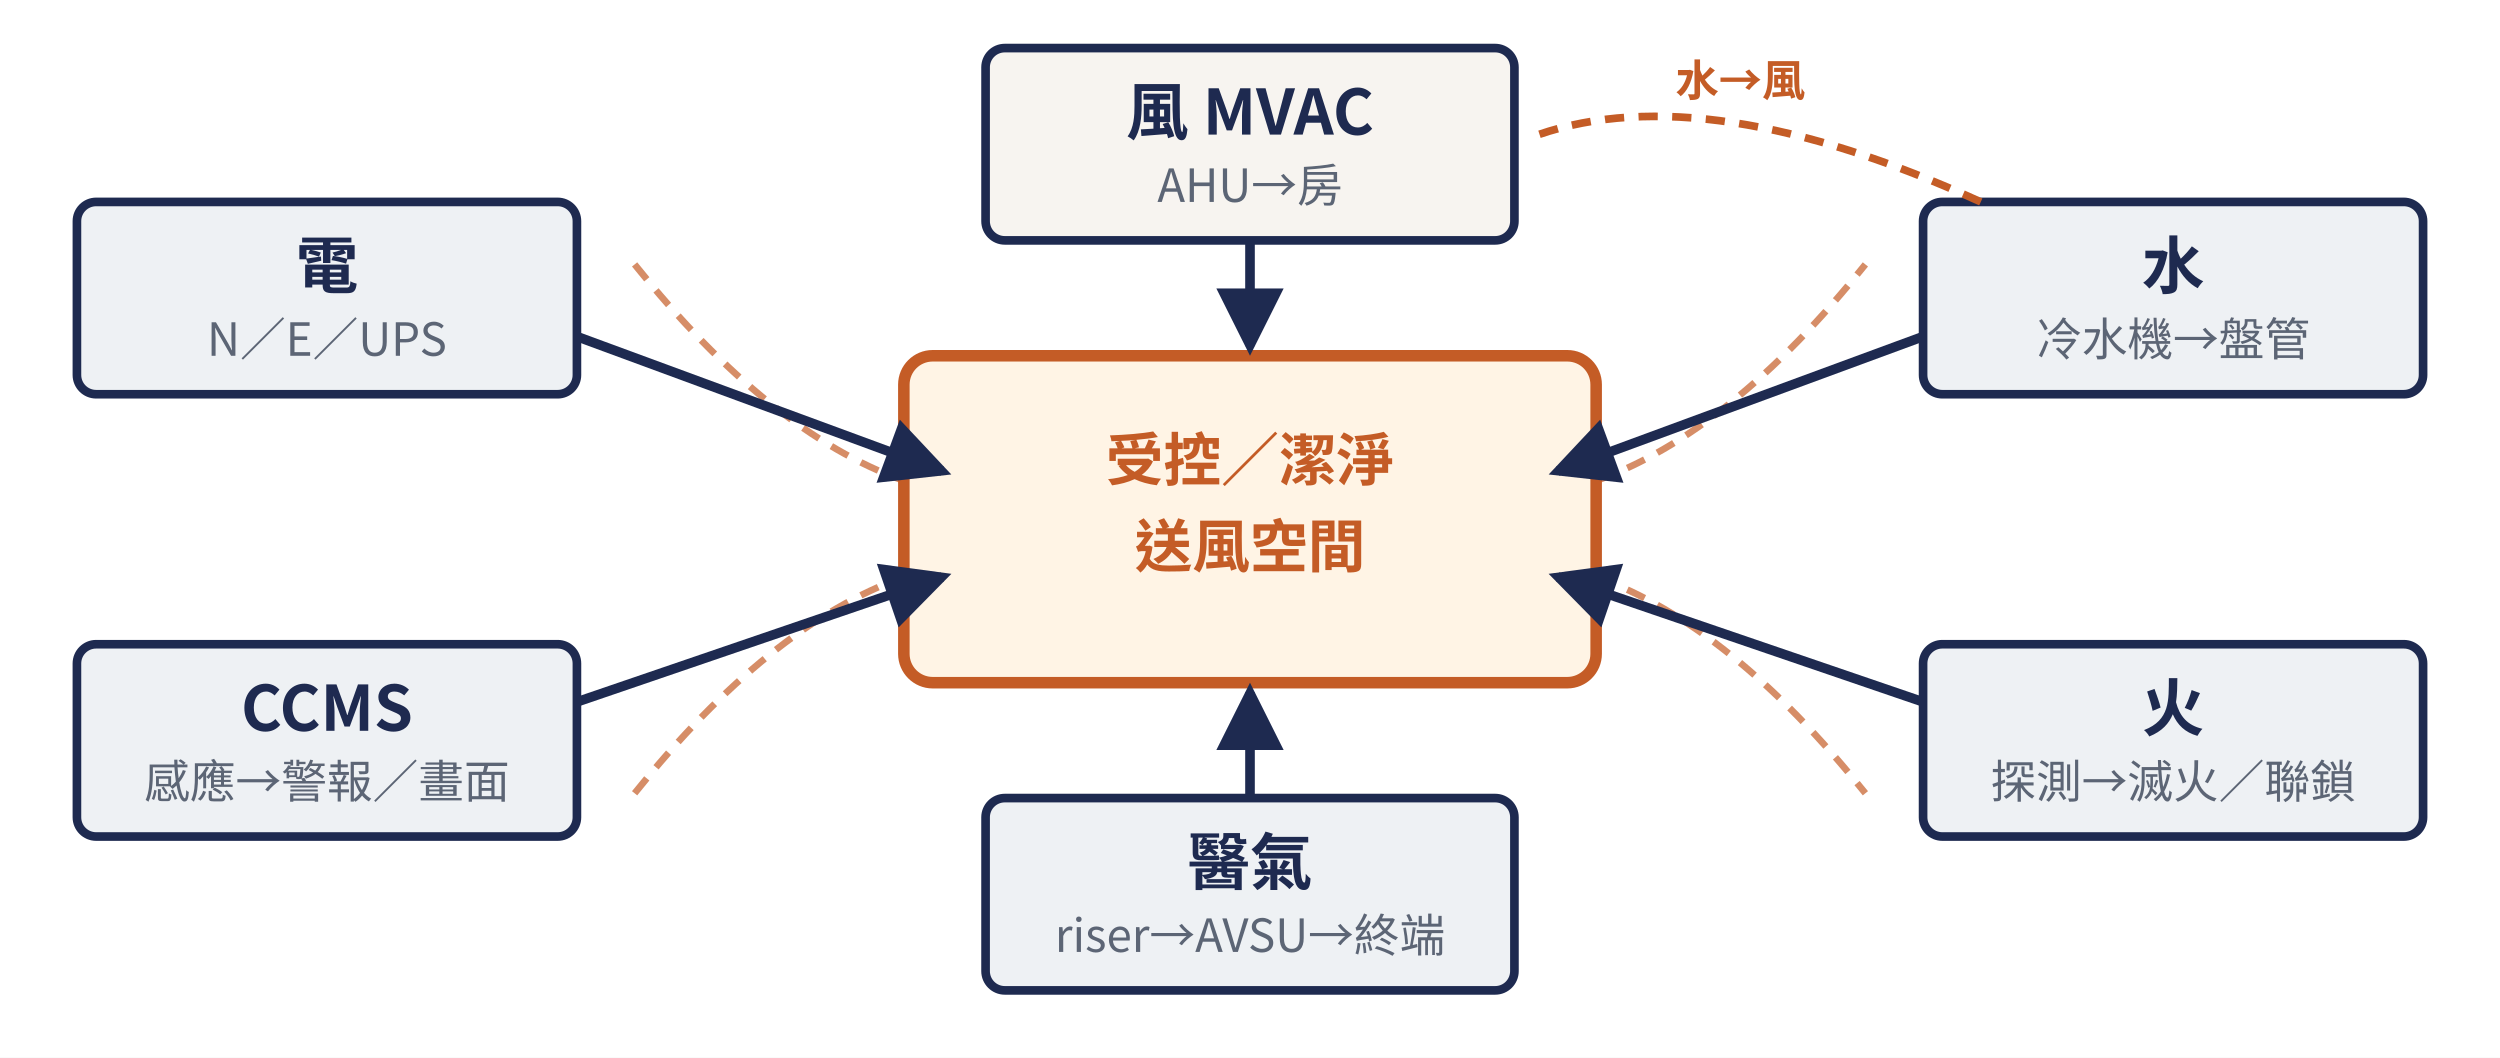
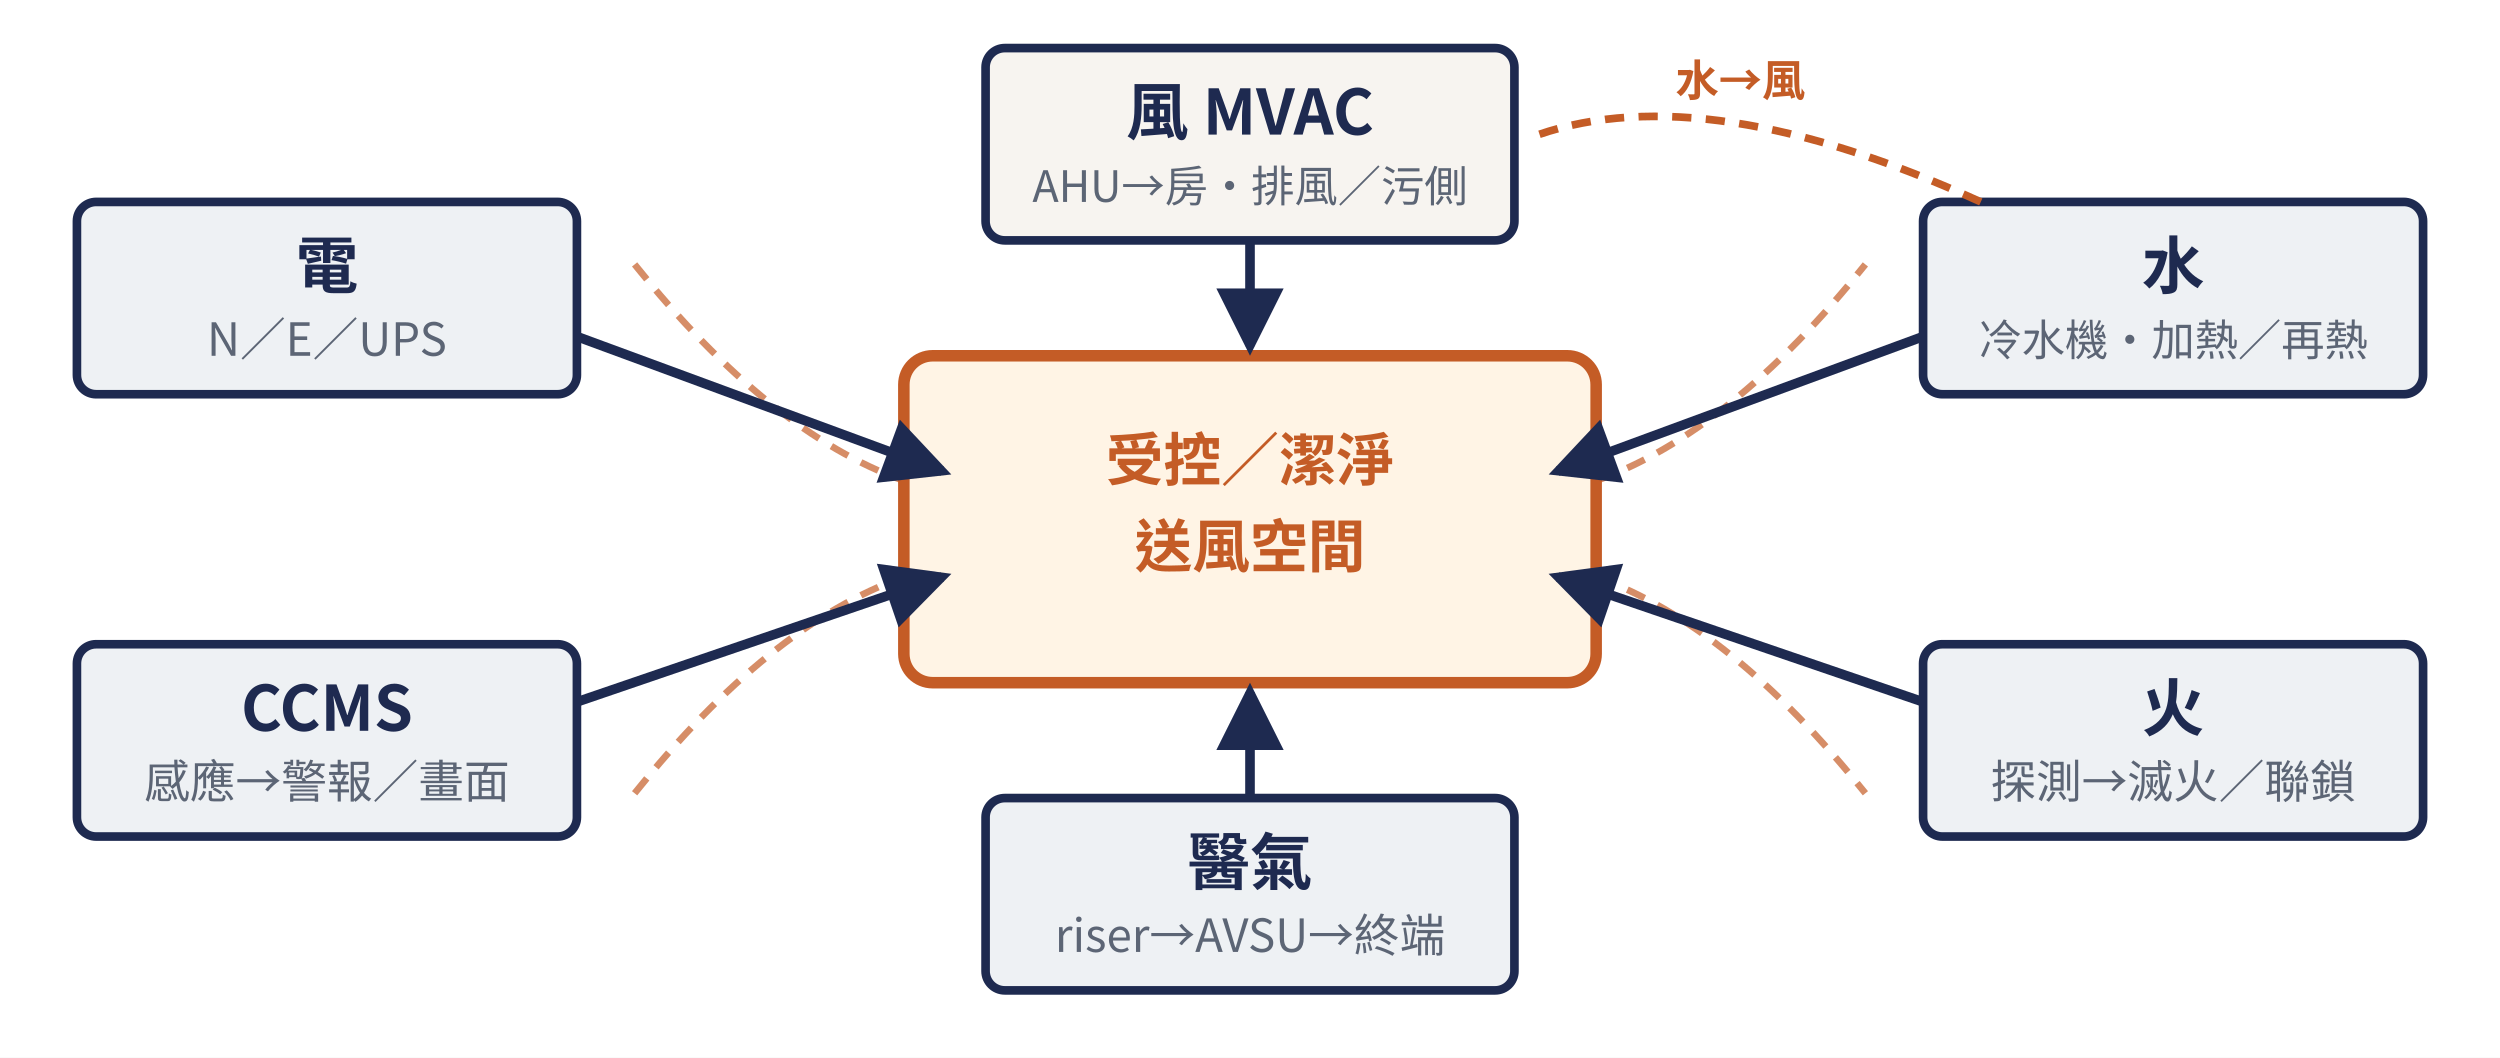
<svg xmlns="http://www.w3.org/2000/svg" viewBox="0 0 520 220" role="img" aria-label="D0 系統總圖 六塊">
  <defs>
    <marker id="a0" markerWidth="7" markerHeight="7" refX="6" refY="3.5" orient="auto">
      <path d="M0,0 L7,3.5 L0,7 Z" fill="#1E2A50" />
    </marker>
  </defs>
  <rect width="520" height="220" fill="#FFFFFF" />
  <path d="M132,55 Q160,90 188,100" fill="none" stroke="#C45C26" stroke-width="1.4" stroke-dasharray="4 3" opacity="0.7" />
  <path d="M332,100 Q360,90 388,55" fill="none" stroke="#C45C26" stroke-width="1.4" stroke-dasharray="4 3" opacity="0.7" />
  <path d="M332,120 Q360,130 388,165" fill="none" stroke="#C45C26" stroke-width="1.4" stroke-dasharray="4 3" opacity="0.7" />
  <path d="M132,165 Q160,130 188,120" fill="none" stroke="#C45C26" stroke-width="1.4" stroke-dasharray="4 3" opacity="0.7" />
  <rect x="188" y="74" width="144" height="68" rx="6" fill="#FFF4E5" stroke="#C45C26" stroke-width="2.4" />
  <text x="260" y="100" text-anchor="middle" font-family="Noto Sans CJK TC,sans-serif" font-size="12" font-weight="700" fill="#C45C26">受控／潔淨</text>
  <text x="260" y="118" text-anchor="middle" font-family="Noto Sans CJK TC,sans-serif" font-size="12" font-weight="700" fill="#C45C26">送風空間</text>
  <rect x="205" y="10" width="110" height="40" rx="4" fill="#F7F4F0" stroke="#1E2A50" stroke-width="1.8" />
  <text x="260" y="28" text-anchor="middle" font-family="Noto Sans CJK TC,sans-serif" font-size="13" font-weight="700" fill="#1E2A50">風 MVAC</text>
-   <text x="260" y="42" text-anchor="middle" font-family="Noto Sans CJK TC,sans-serif" font-size="9.5" fill="#5C6575">AHU→房</text>
+   <text x="260" y="42" text-anchor="middle" font-family="Noto Sans CJK TC,sans-serif" font-size="9" fill="#5C6575">AHU→房·排風／污側</text>
  <line x1="260" y1="50" x2="260" y2="72" stroke="#1E2A50" stroke-width="2" marker-end="url(#a0)" />
  <rect x="400" y="42" width="104" height="40" rx="4" fill="#EEF1F4" stroke="#1E2A50" stroke-width="1.8" />
  <text x="452" y="60" text-anchor="middle" font-family="Noto Sans CJK TC,sans-serif" font-size="13" font-weight="700" fill="#1E2A50">水</text>
-   <text x="452" y="74" text-anchor="middle" font-family="Noto Sans CJK TC,sans-serif" font-size="9.5" fill="#5C6575">冷水機→盤管</text>
+   <text x="452" y="74" text-anchor="middle" font-family="Noto Sans CJK TC,sans-serif" font-size="9" fill="#5C6575">冷水機·加熱／再熱</text>
  <line x1="400" y1="70" x2="324" y2="98" stroke="#1E2A50" stroke-width="2" marker-end="url(#a0)" />
  <path d="M412,42 Q355,16 320,28" fill="none" stroke="#C45C26" stroke-width="1.6" stroke-dasharray="4 3" />
  <text x="362" y="20" text-anchor="middle" font-family="Noto Sans CJK TC,sans-serif" font-size="9" font-weight="700" fill="#C45C26">水→風</text>
  <rect x="400" y="134" width="104" height="40" rx="4" fill="#EEF1F4" stroke="#1E2A50" stroke-width="1.8" />
  <text x="452" y="152" text-anchor="middle" font-family="Noto Sans CJK TC,sans-serif" font-size="13" font-weight="700" fill="#1E2A50">火</text>
  <text x="452" y="166" text-anchor="middle" font-family="Noto Sans CJK TC,sans-serif" font-size="9.5" fill="#5C6575">探測→滅火／聯鎖</text>
  <line x1="400" y1="146" x2="324" y2="120" stroke="#1E2A50" stroke-width="2" marker-end="url(#a0)" />
  <rect x="205" y="166" width="110" height="40" rx="4" fill="#EEF1F4" stroke="#1E2A50" stroke-width="1.8" />
  <text x="260" y="184" text-anchor="middle" font-family="Noto Sans CJK TC,sans-serif" font-size="13" font-weight="700" fill="#1E2A50">醫氣</text>
  <text x="260" y="198" text-anchor="middle" font-family="Noto Sans CJK TC,sans-serif" font-size="9.5" fill="#5C6575">riser→AVSU→終端</text>
  <line x1="260" y1="166" x2="260" y2="144" stroke="#1E2A50" stroke-width="2" marker-end="url(#a0)" />
  <rect x="16" y="134" width="104" height="40" rx="4" fill="#EEF1F4" stroke="#1E2A50" stroke-width="1.8" />
  <text x="68" y="152" text-anchor="middle" font-family="Noto Sans CJK TC,sans-serif" font-size="13" font-weight="700" fill="#1E2A50">CCMS</text>
  <text x="68" y="166" text-anchor="middle" font-family="Noto Sans CJK TC,sans-serif" font-size="9.5" fill="#5C6575">感應→警報／畫面</text>
  <line x1="120" y1="146" x2="196" y2="120" stroke="#1E2A50" stroke-width="2" marker-end="url(#a0)" />
  <rect x="16" y="42" width="104" height="40" rx="4" fill="#EEF1F4" stroke="#1E2A50" stroke-width="1.8" />
  <text x="68" y="60" text-anchor="middle" font-family="Noto Sans CJK TC,sans-serif" font-size="13" font-weight="700" fill="#1E2A50">電</text>
  <text x="68" y="74" text-anchor="middle" font-family="Noto Sans CJK TC,sans-serif" font-size="9.5" fill="#5C6575">N／E／UPS</text>
  <line x1="120" y1="70" x2="196" y2="98" stroke="#1E2A50" stroke-width="2" marker-end="url(#a0)" />
</svg>
